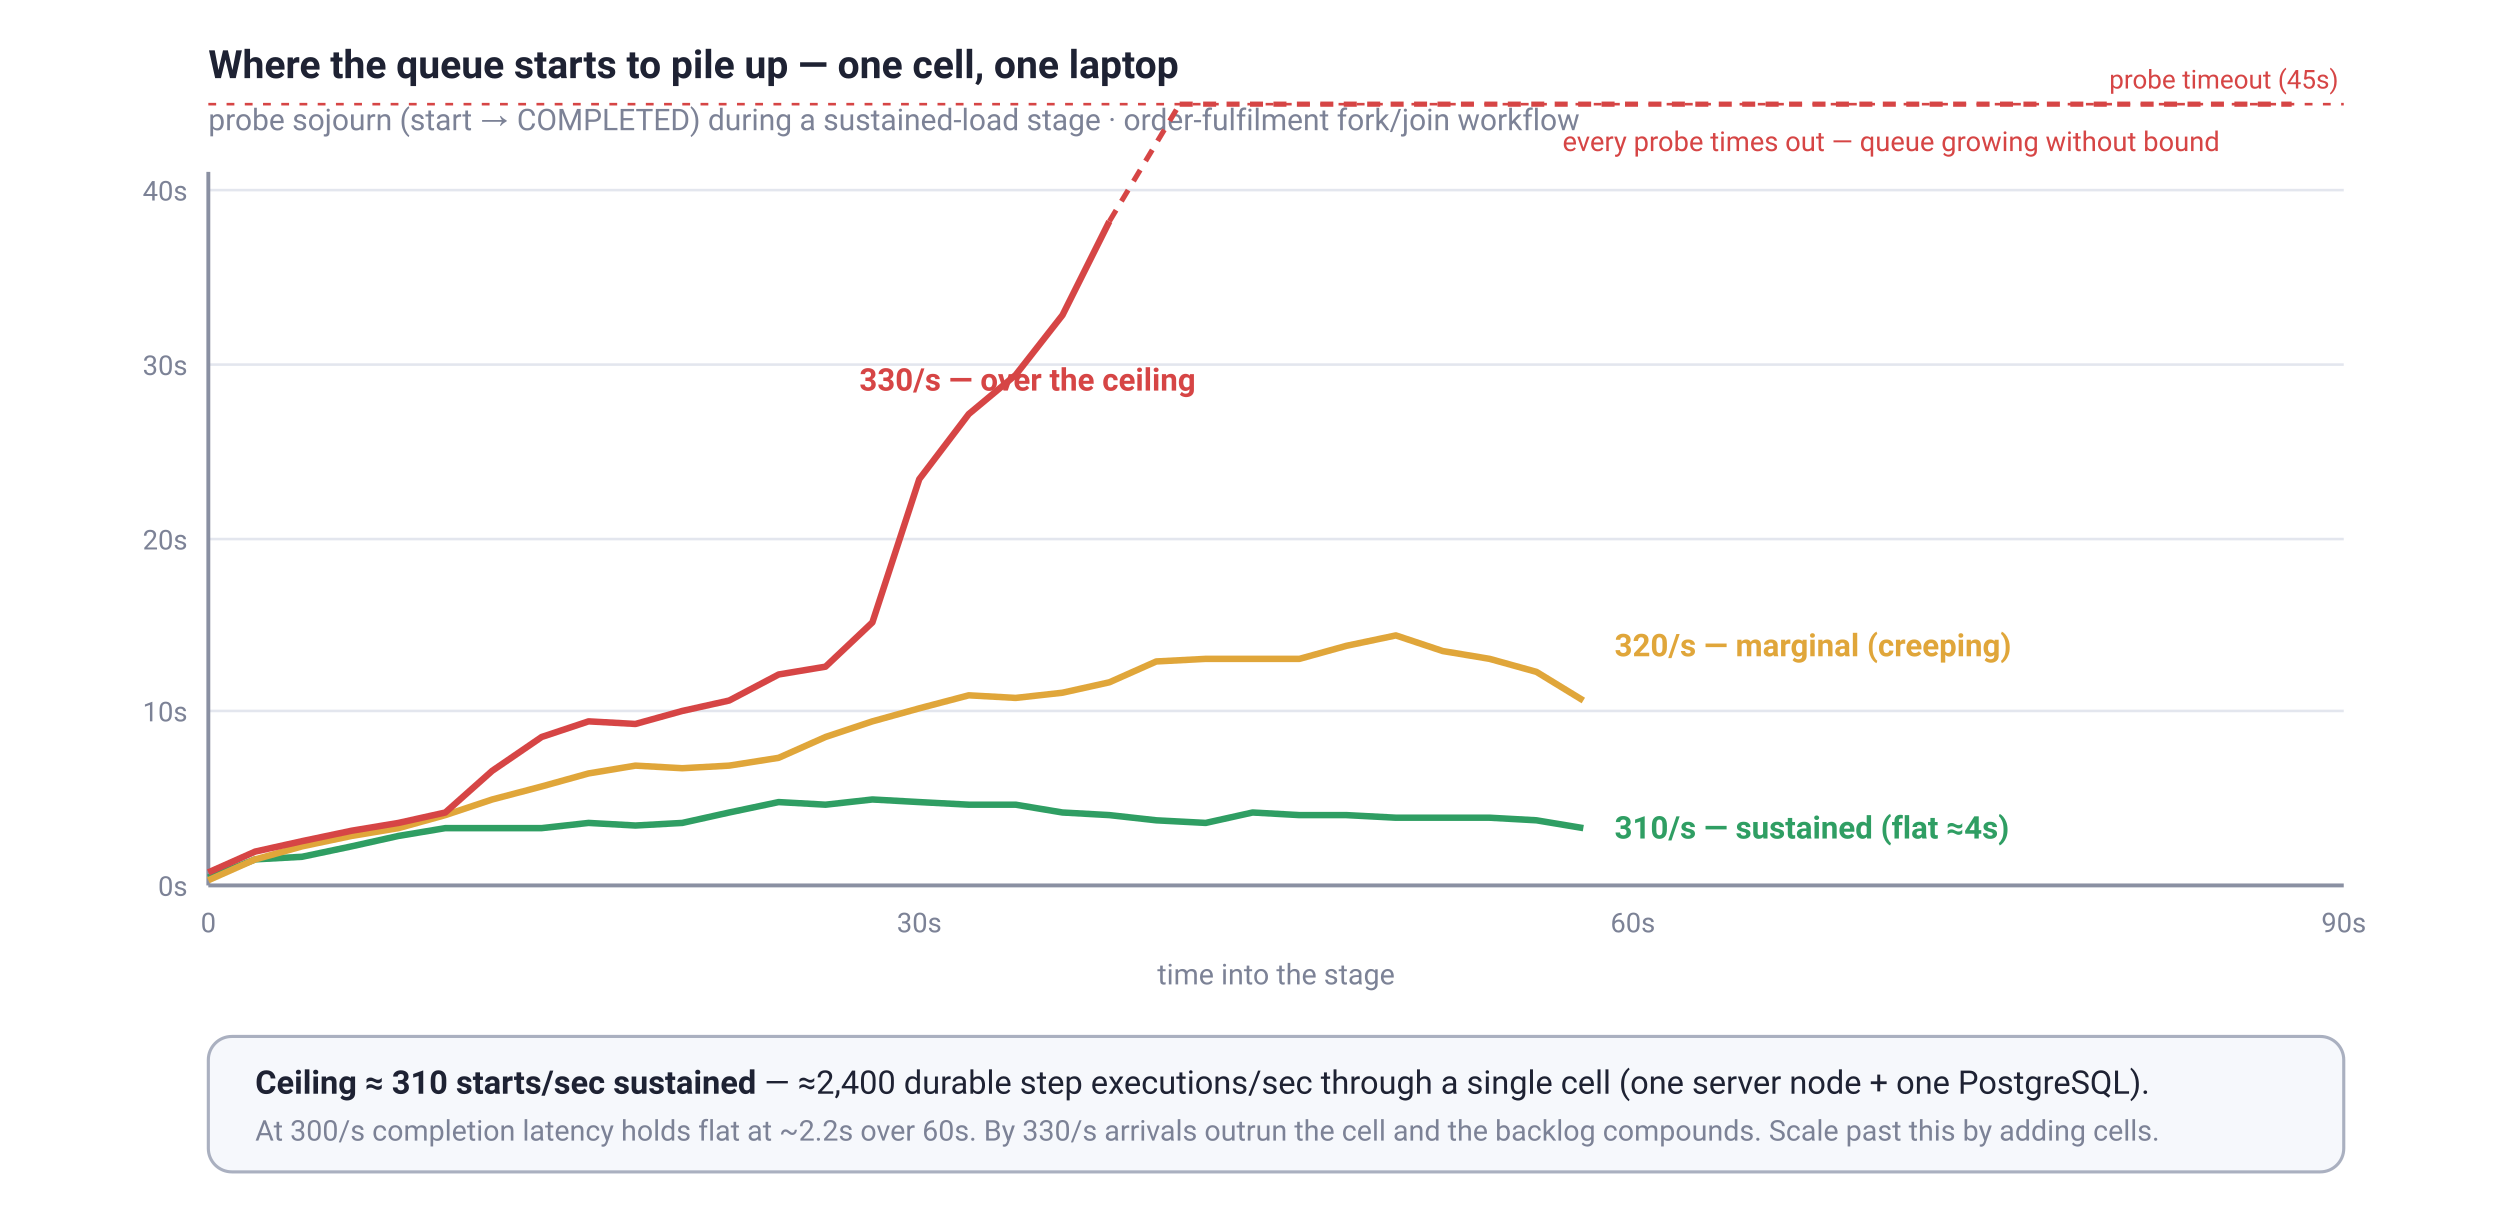
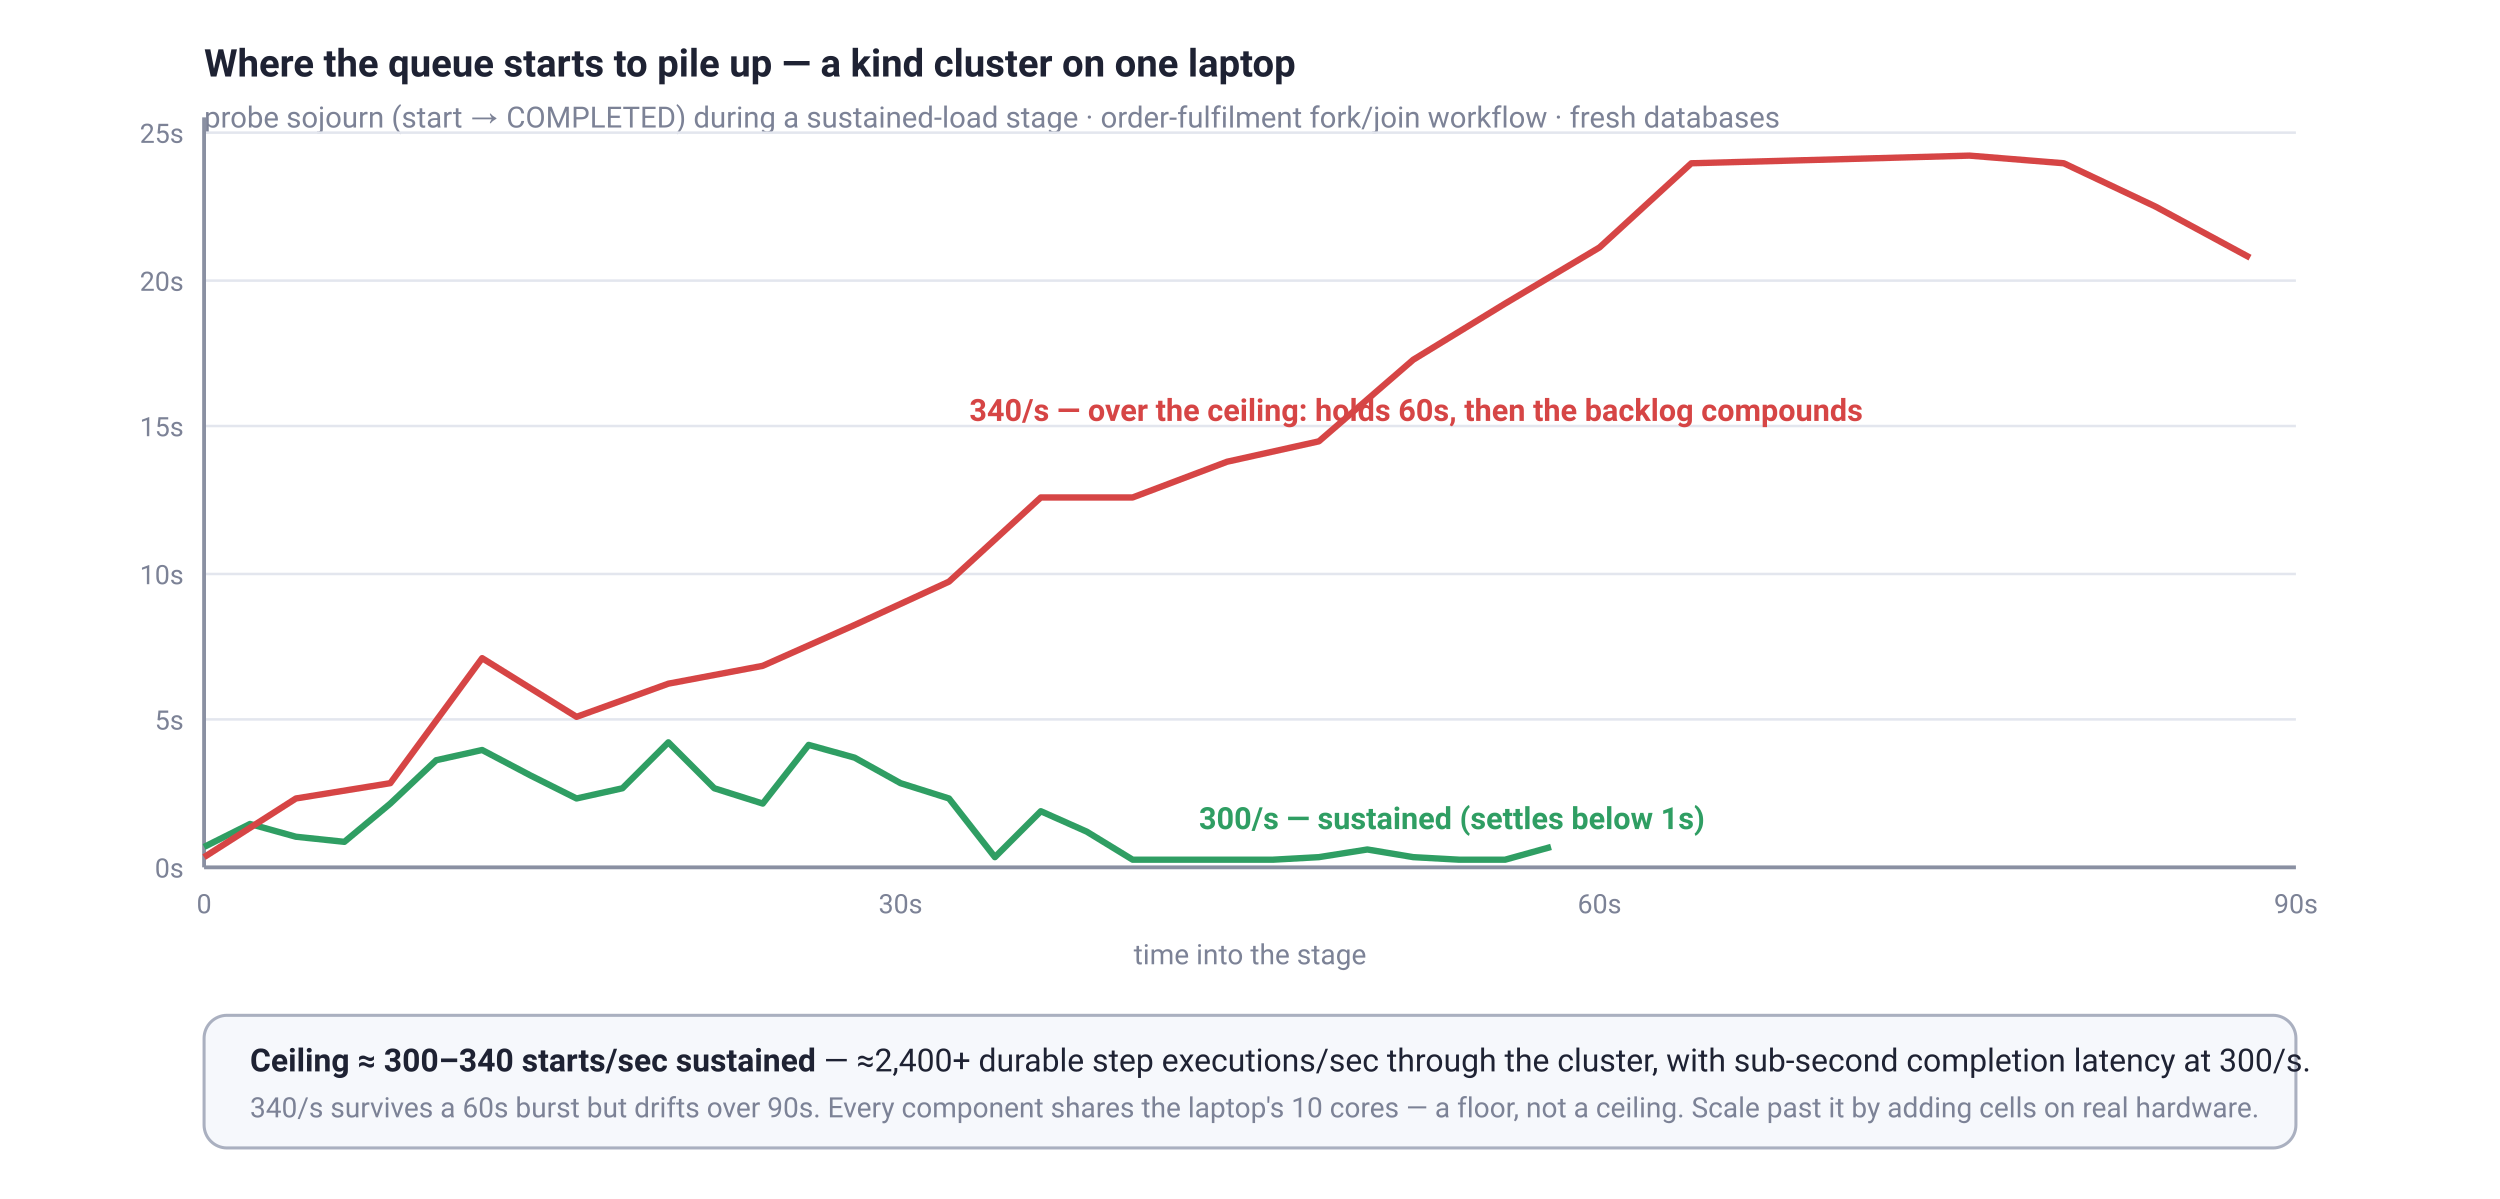
- <svg xmlns="http://www.w3.org/2000/svg" viewBox="0 0 960 470" width="960" height="470" font-family="-apple-system, Segoe UI, Roboto, Helvetica, Arial, sans-serif" role="img" aria-labelledby="t d">
-   <text x="80" y="30" font-size="15" font-weight="700" fill="#1e2233">Where the queue starts to pile up — one cell, one laptop</text>
-   <text x="80" y="50" font-size="11.5" fill="#7c8296">probe sojourn (start → COMPLETED) during a sustained-load stage · order-fulfilment fork/join workflow</text>
+ <svg xmlns="http://www.w3.org/2000/svg" viewBox="0 0 980 470" width="980" height="470" font-family="-apple-system, Segoe UI, Roboto, Helvetica, Arial, sans-serif" role="img" aria-labelledby="t d">
+   <text x="80" y="30" font-size="15" font-weight="700" fill="#1e2233">Where the queue starts to pile up — a kind cluster on one laptop</text>
+   <text x="80" y="50" font-size="11.5" fill="#7c8296">probe sojourn (start → COMPLETED) during a sustained-load stage · order-fulfilment fork/join workflow · fresh databases</text>
  <g stroke="#e3e6ee" stroke-width="1">
-     <line x1="80" y1="73" x2="900" y2="73" />
-     <line x1="80" y1="140" x2="900" y2="140" />
-     <line x1="80" y1="207" x2="900" y2="207" />
-     <line x1="80" y1="273" x2="900" y2="273" />
+     <line x1="80" y1="52" x2="900" y2="52" />
+     <line x1="80" y1="110" x2="900" y2="110" />
+     <line x1="80" y1="167" x2="900" y2="167" />
+     <line x1="80" y1="225" x2="900" y2="225" />
+     <line x1="80" y1="282" x2="900" y2="282" />
  </g>
  <line x1="80" y1="340" x2="900" y2="340" stroke="#8a90a2" stroke-width="1.5" />
-   <line x1="80" y1="66" x2="80" y2="340" stroke="#8a90a2" stroke-width="1.5" />
+   <line x1="80" y1="46" x2="80" y2="340" stroke="#8a90a2" stroke-width="1.5" />
  <g font-size="10.5" fill="#7c8296" text-anchor="end">
    <text x="72" y="344">0s</text>
-     <text x="72" y="277">10s</text>
-     <text x="72" y="211">20s</text>
-     <text x="72" y="144">30s</text>
-     <text x="72" y="77">40s</text>
+     <text x="72" y="286">5s</text>
+     <text x="72" y="229">10s</text>
+     <text x="72" y="171">15s</text>
+     <text x="72" y="114">20s</text>
+     <text x="72" y="56">25s</text>
  </g>
  <g font-size="10.5" fill="#7c8296" text-anchor="middle">
    <text x="80" y="358">0</text>
    <text x="353" y="358">30s</text>
    <text x="627" y="358">60s</text>
    <text x="900" y="358">90s</text>
  </g>
  <text x="490" y="378" font-size="11" fill="#7c8296" text-anchor="middle">time into the stage</text>
-   <line x1="80" y1="40" x2="900" y2="40" stroke="#d64545" stroke-width="1" stroke-dasharray="3 4" />
-   <text x="898" y="34" font-size="10" fill="#d64545" text-anchor="end">probe timeout (45s)</text>
-   <polyline fill="none" stroke="#2f9e63" stroke-width="2.5" stroke-linejoin="round" points="80,337 98,330 116,329 135,325 153,321 171,318 189,318 208,318 226,316 244,317 262,316 280,312 299,308 317,309 335,307 353,308 372,309 390,309 408,312 426,313 444,315 463,316 481,312 499,313 517,313 536,314 554,314 572,314 590,315 608,318" />
-   <polyline fill="none" stroke="#e0a63a" stroke-width="2.5" stroke-linejoin="round" points="80,338 98,330 116,325 135,321 153,318 171,313 189,307 208,302 226,297 244,294 262,295 280,294 299,291 317,283 335,277 353,272 372,267 390,268 408,266 426,262 444,254 463,253 481,253 499,253 517,248 536,244 554,250 572,253 590,258 608,269" />
-   <polyline fill="none" stroke="#d64545" stroke-width="2.5" stroke-linejoin="round" points="80,335 98,327 116,323 135,319 153,316 171,312 189,296 208,283 226,277 244,278 262,273 280,269 299,259 317,256 335,239 353,184 372,159 390,144 408,121 426,85" />
-   <polyline fill="none" stroke="#d64545" stroke-width="2" stroke-dasharray="5 4" points="426,85 453,40" />
-   <line x1="453" y1="40" x2="880" y2="40" stroke="#d64545" stroke-width="2" stroke-dasharray="5 4" />
-   <text x="600" y="58" font-size="10.5" fill="#d64545">every probe times out — queue growing without bound</text>
-   <text x="620" y="322" font-size="12" font-weight="600" fill="#2f9e63">310/s — sustained (flat ≈4s)</text>
-   <text x="620" y="252" font-size="12" font-weight="600" fill="#e0a63a">320/s — marginal (creeping)</text>
-   <text x="330" y="150" font-size="12" font-weight="600" fill="#d64545">330/s — over the ceiling</text>
+   <polyline fill="none" stroke="#2f9e63" stroke-width="2.5" stroke-linejoin="round" points="80,332 98,323 116,328 135,330 153,315 171,298 189,294 208,304 226,313 244,309 262,291 280,309 299,315 317,292 335,297 353,307 372,313 390,336 408,318 426,326 444,337 463,337 481,337 499,337 517,336 536,333 554,336 572,337 590,337 608,332" />
+   <polyline fill="none" stroke="#d64545" stroke-width="2.5" stroke-linejoin="round" points="80,336 116,313 153,307 189,258 226,281 262,268 299,261 335,245 372,228 408,195 444,195 481,181 517,173 554,141 590,119 627,97 663,64 700,63 736,62 772,61 809,64 845,81 882,101" />
+   <text x="470" y="325" font-size="12" font-weight="600" fill="#2f9e63">300/s — sustained (settles below 1s)</text>
+   <text x="380" y="165" font-size="12" font-weight="600" fill="#d64545">340/s — over the ceiling: holds 60s, then the backlog compounds</text>
  <rect x="80" y="398" width="820" height="52" rx="9" fill="#f6f8fc" stroke="#aab0c0" stroke-width="1.2" />
  <text x="98" y="420" font-size="12.5" fill="#1e2233">
-     <tspan font-weight="700">Ceiling ≈ 310 starts/sec sustained</tspan> — ≈2,400 durable step executions/sec through a single cell (one server node + one PostgreSQL).</text>
-   <text x="98" y="438" font-size="11" fill="#7c8296">At 300/s completion latency holds flat at ~2.2s over 60s. By 330/s arrivals outrun the cell and the backlog compounds. Scale past this by adding cells.</text>
+     <tspan font-weight="700">Ceiling ≈ 300–340 starts/sec sustained</tspan> — ≈2,400+ durable step executions/sec through the cluster, with sub-second completion latency at 300/s.</text>
+   <text x="98" y="438" font-size="11" fill="#7c8296">340/s survives a 60s burst but drifts over 90s. Every component shares the laptop's 10 cores — a floor, not a ceiling. Scale past it by adding cells on real hardware.</text>
</svg>
